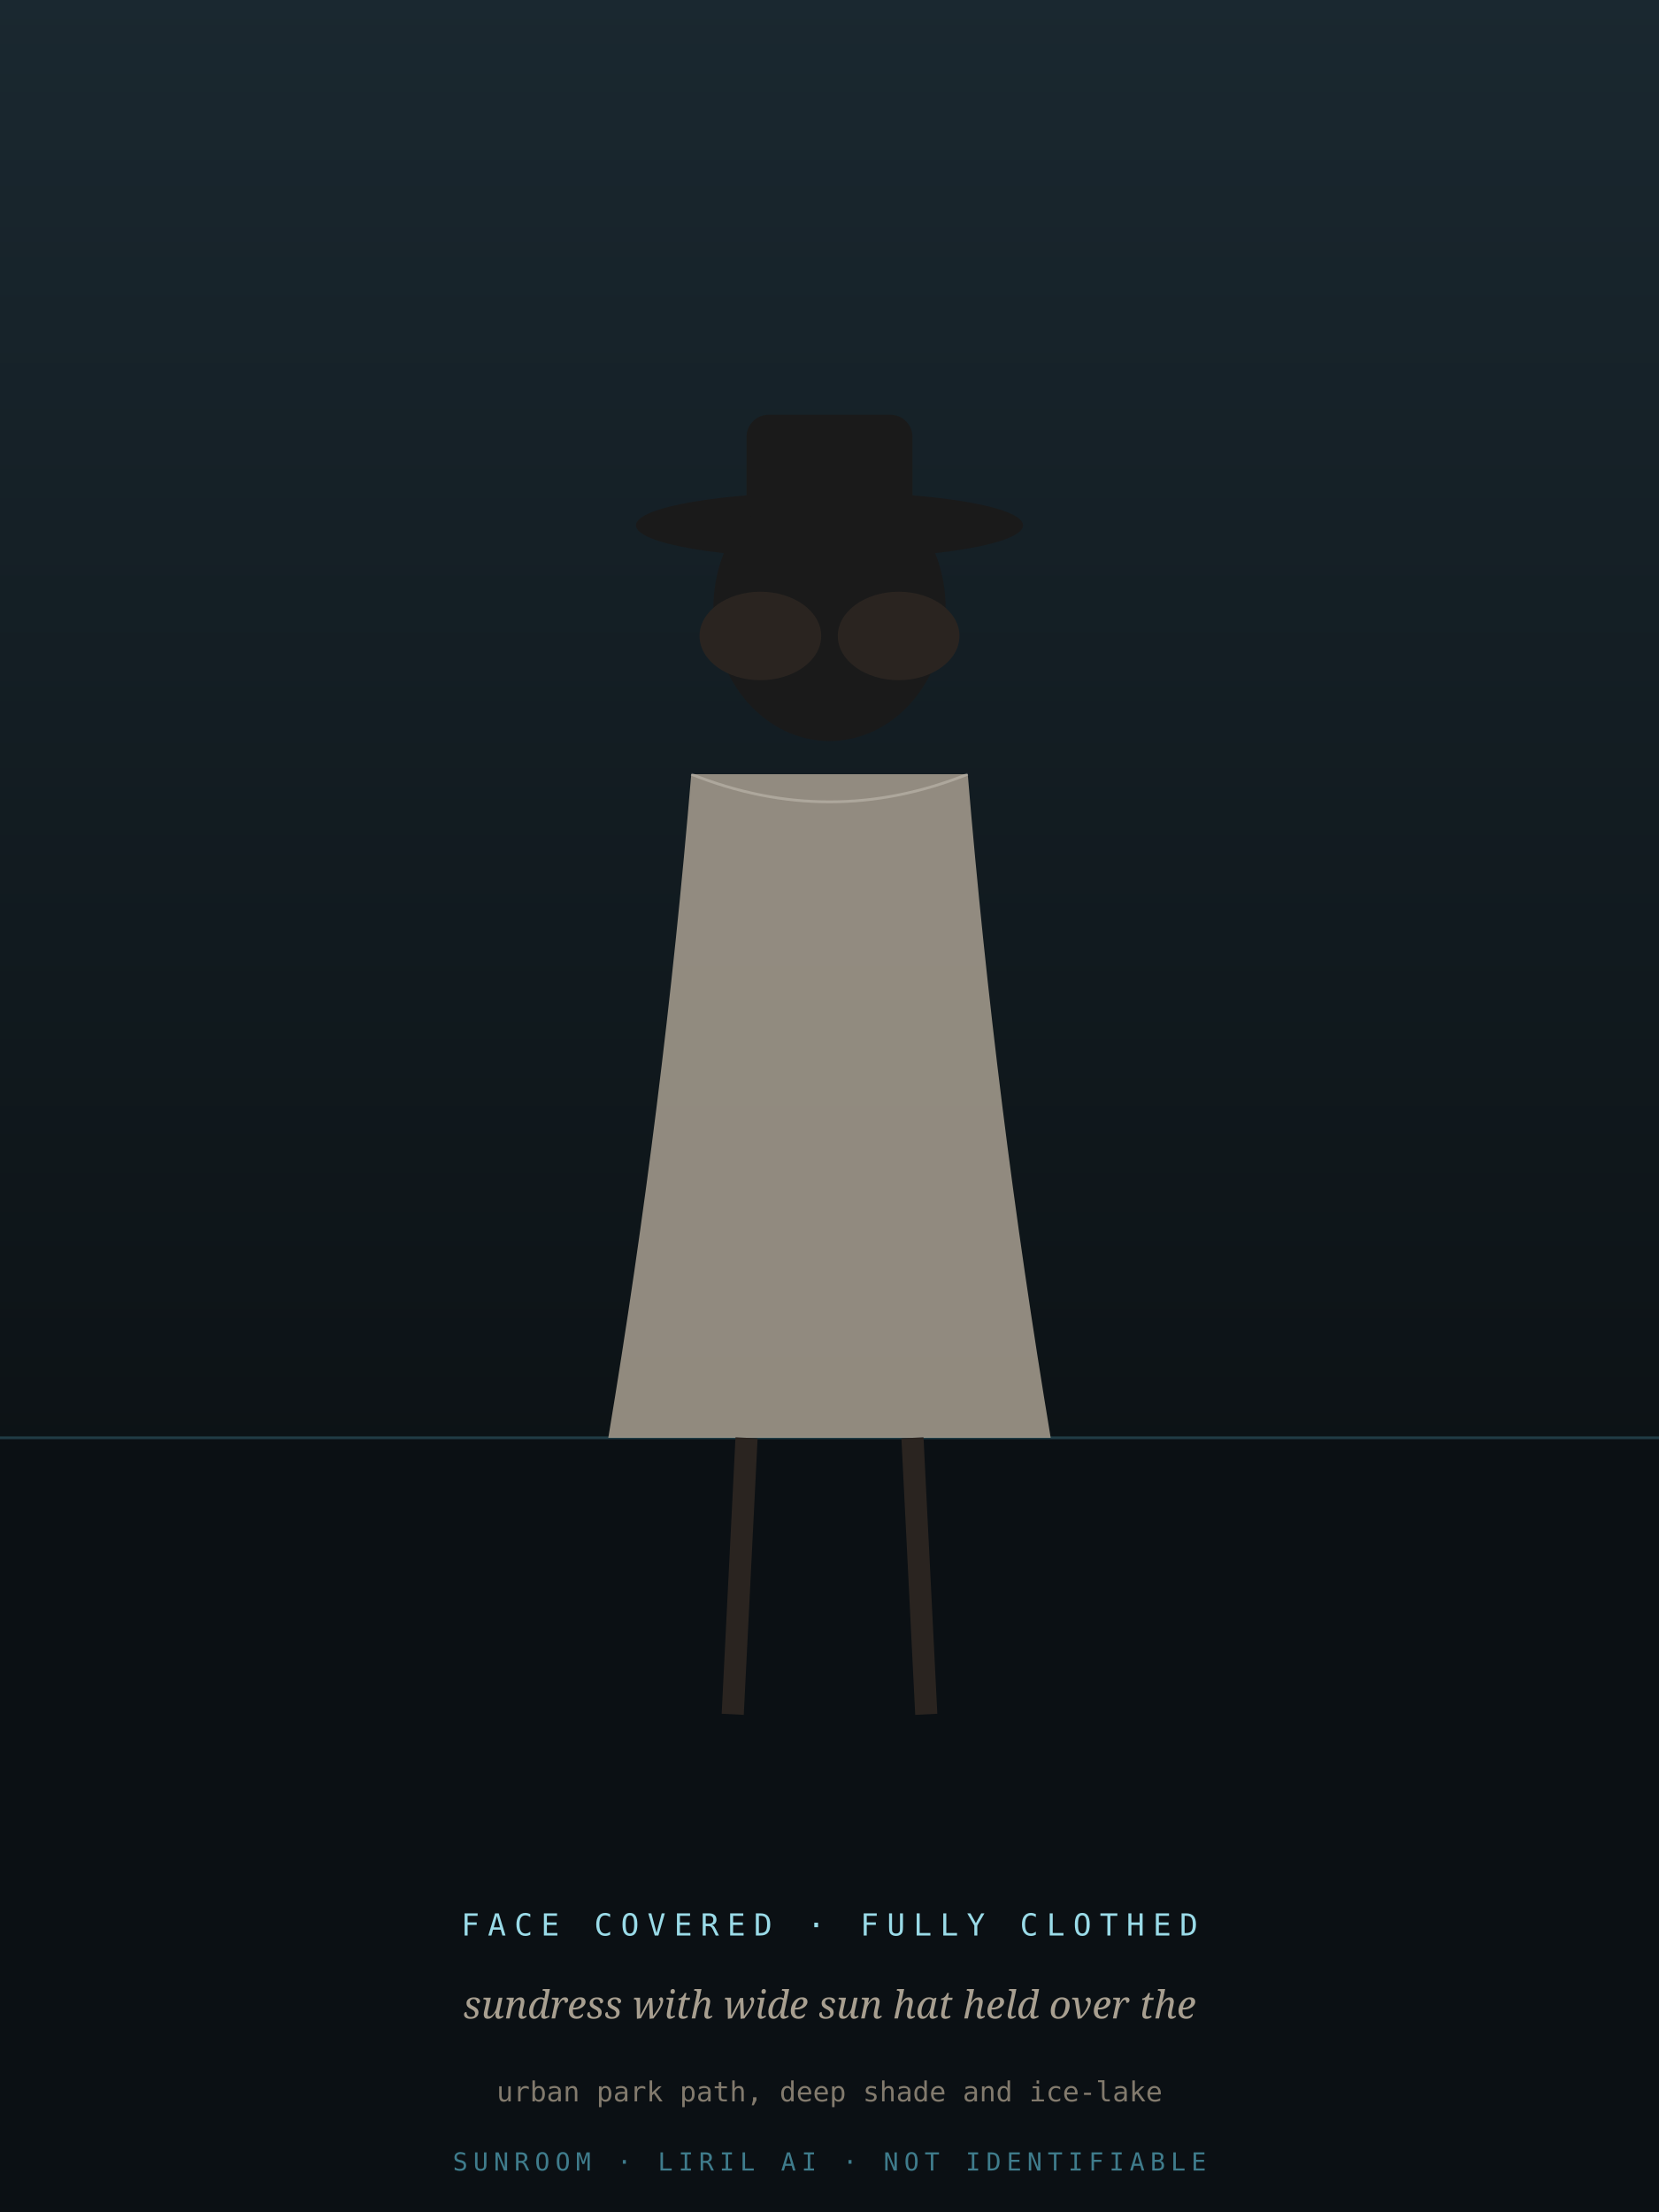
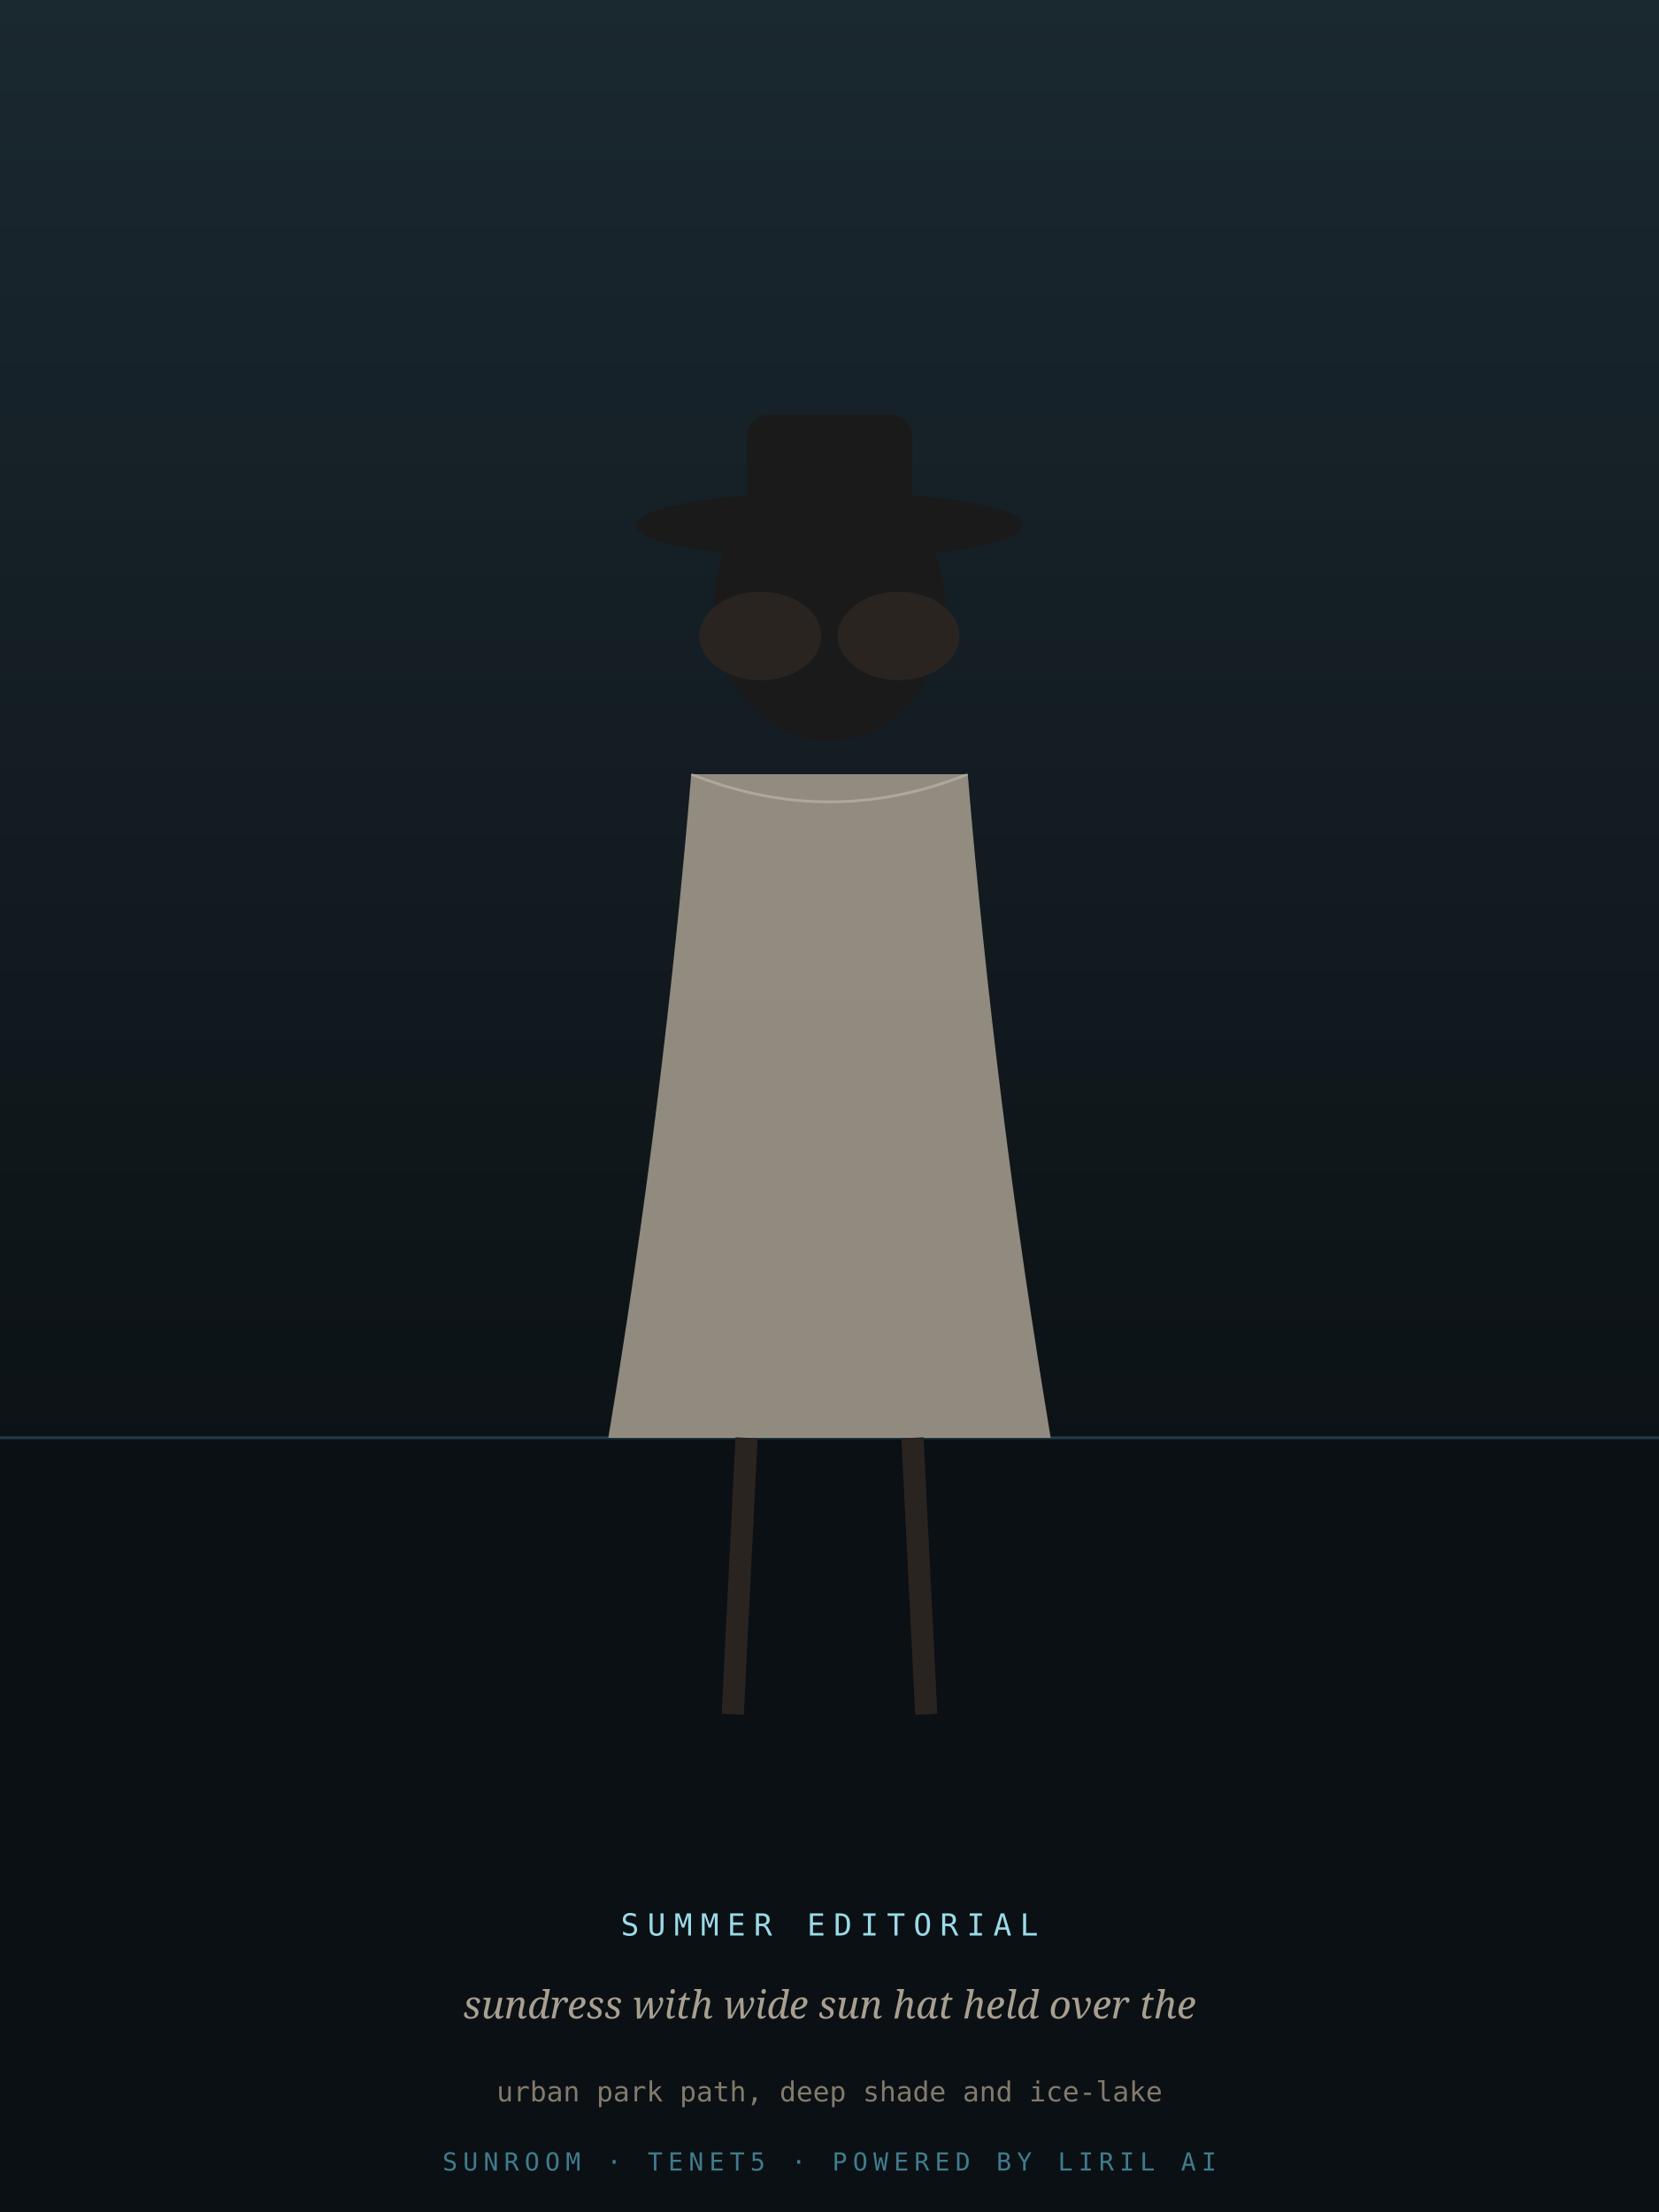
- <svg xmlns="http://www.w3.org/2000/svg" viewBox="0 0 600 800" role="img" aria-label="Sunroom fashion still — face covered">
+ <svg xmlns="http://www.w3.org/2000/svg" viewBox="0 0 600 800" role="img" aria-label="Sunroom summer fashion editorial">
  <defs>
    <linearGradient id="sky" x1="0" y1="0" x2="0" y2="1">
      <stop offset="0%" stop-color="#1a2830" />
      <stop offset="100%" stop-color="#050708" />
    </linearGradient>
  </defs>
  <rect width="600" height="800" fill="url(#sky)" />
  <rect x="0" y="520" width="600" height="280" fill="#0b1014" />
  <line x1="0" y1="520" x2="600" y2="520" stroke="#3f7c8c" stroke-opacity="0.4" stroke-width="1" />
  <ellipse cx="300" cy="220" rx="42" ry="48" fill="#1a1a1a" />
  <ellipse cx="275" cy="230" rx="22" ry="16" fill="#2a2420" />
  <ellipse cx="325" cy="230" rx="22" ry="16" fill="#2a2420" />
  <ellipse cx="300" cy="190" rx="70" ry="12" fill="#1a1a1a" />
  <rect x="270" y="150" width="60" height="40" rx="8" fill="#1a1a1a" />
  <path d="M250 280 Q240 400 220 520 L380 520 Q360 400 350 280 Z" fill="#a89f90" opacity="0.85" />
  <path d="M250 280 Q300 300 350 280" fill="none" stroke="#ece7dc" stroke-opacity="0.3" stroke-width="1" />
  <line x1="270" y1="520" x2="265" y2="620" stroke="#2a2420" stroke-width="8" />
  <line x1="330" y1="520" x2="335" y2="620" stroke="#2a2420" stroke-width="8" />
-   <text x="300" y="700" text-anchor="middle" font-family="IBM Plex Mono, monospace" font-size="11" letter-spacing="3" fill="#9adbe8">FACE COVERED · FULLY CLOTHED</text>
+   <text x="300" y="700" text-anchor="middle" font-family="IBM Plex Mono, monospace" font-size="11" letter-spacing="3" fill="#9adbe8">SUMMER EDITORIAL</text>
  <text x="300" y="730" text-anchor="middle" font-family="Georgia, serif" font-size="14" font-style="italic" fill="#a89f90">sundress with wide sun hat held over the</text>
  <text x="300" y="760" text-anchor="middle" font-family="IBM Plex Mono, monospace" font-size="10" fill="#827a6d">urban park path, deep shade and ice-lake</text>
-   <text x="300" y="785" text-anchor="middle" font-family="IBM Plex Mono, monospace" font-size="9" letter-spacing="2" fill="#3f7c8c">SUNROOM · LIRIL AI · NOT IDENTIFIABLE</text>
+   <text x="300" y="785" text-anchor="middle" font-family="IBM Plex Mono, monospace" font-size="9" letter-spacing="2" fill="#3f7c8c">SUNROOM · TENET5 · POWERED BY LIRIL AI</text>
</svg>
